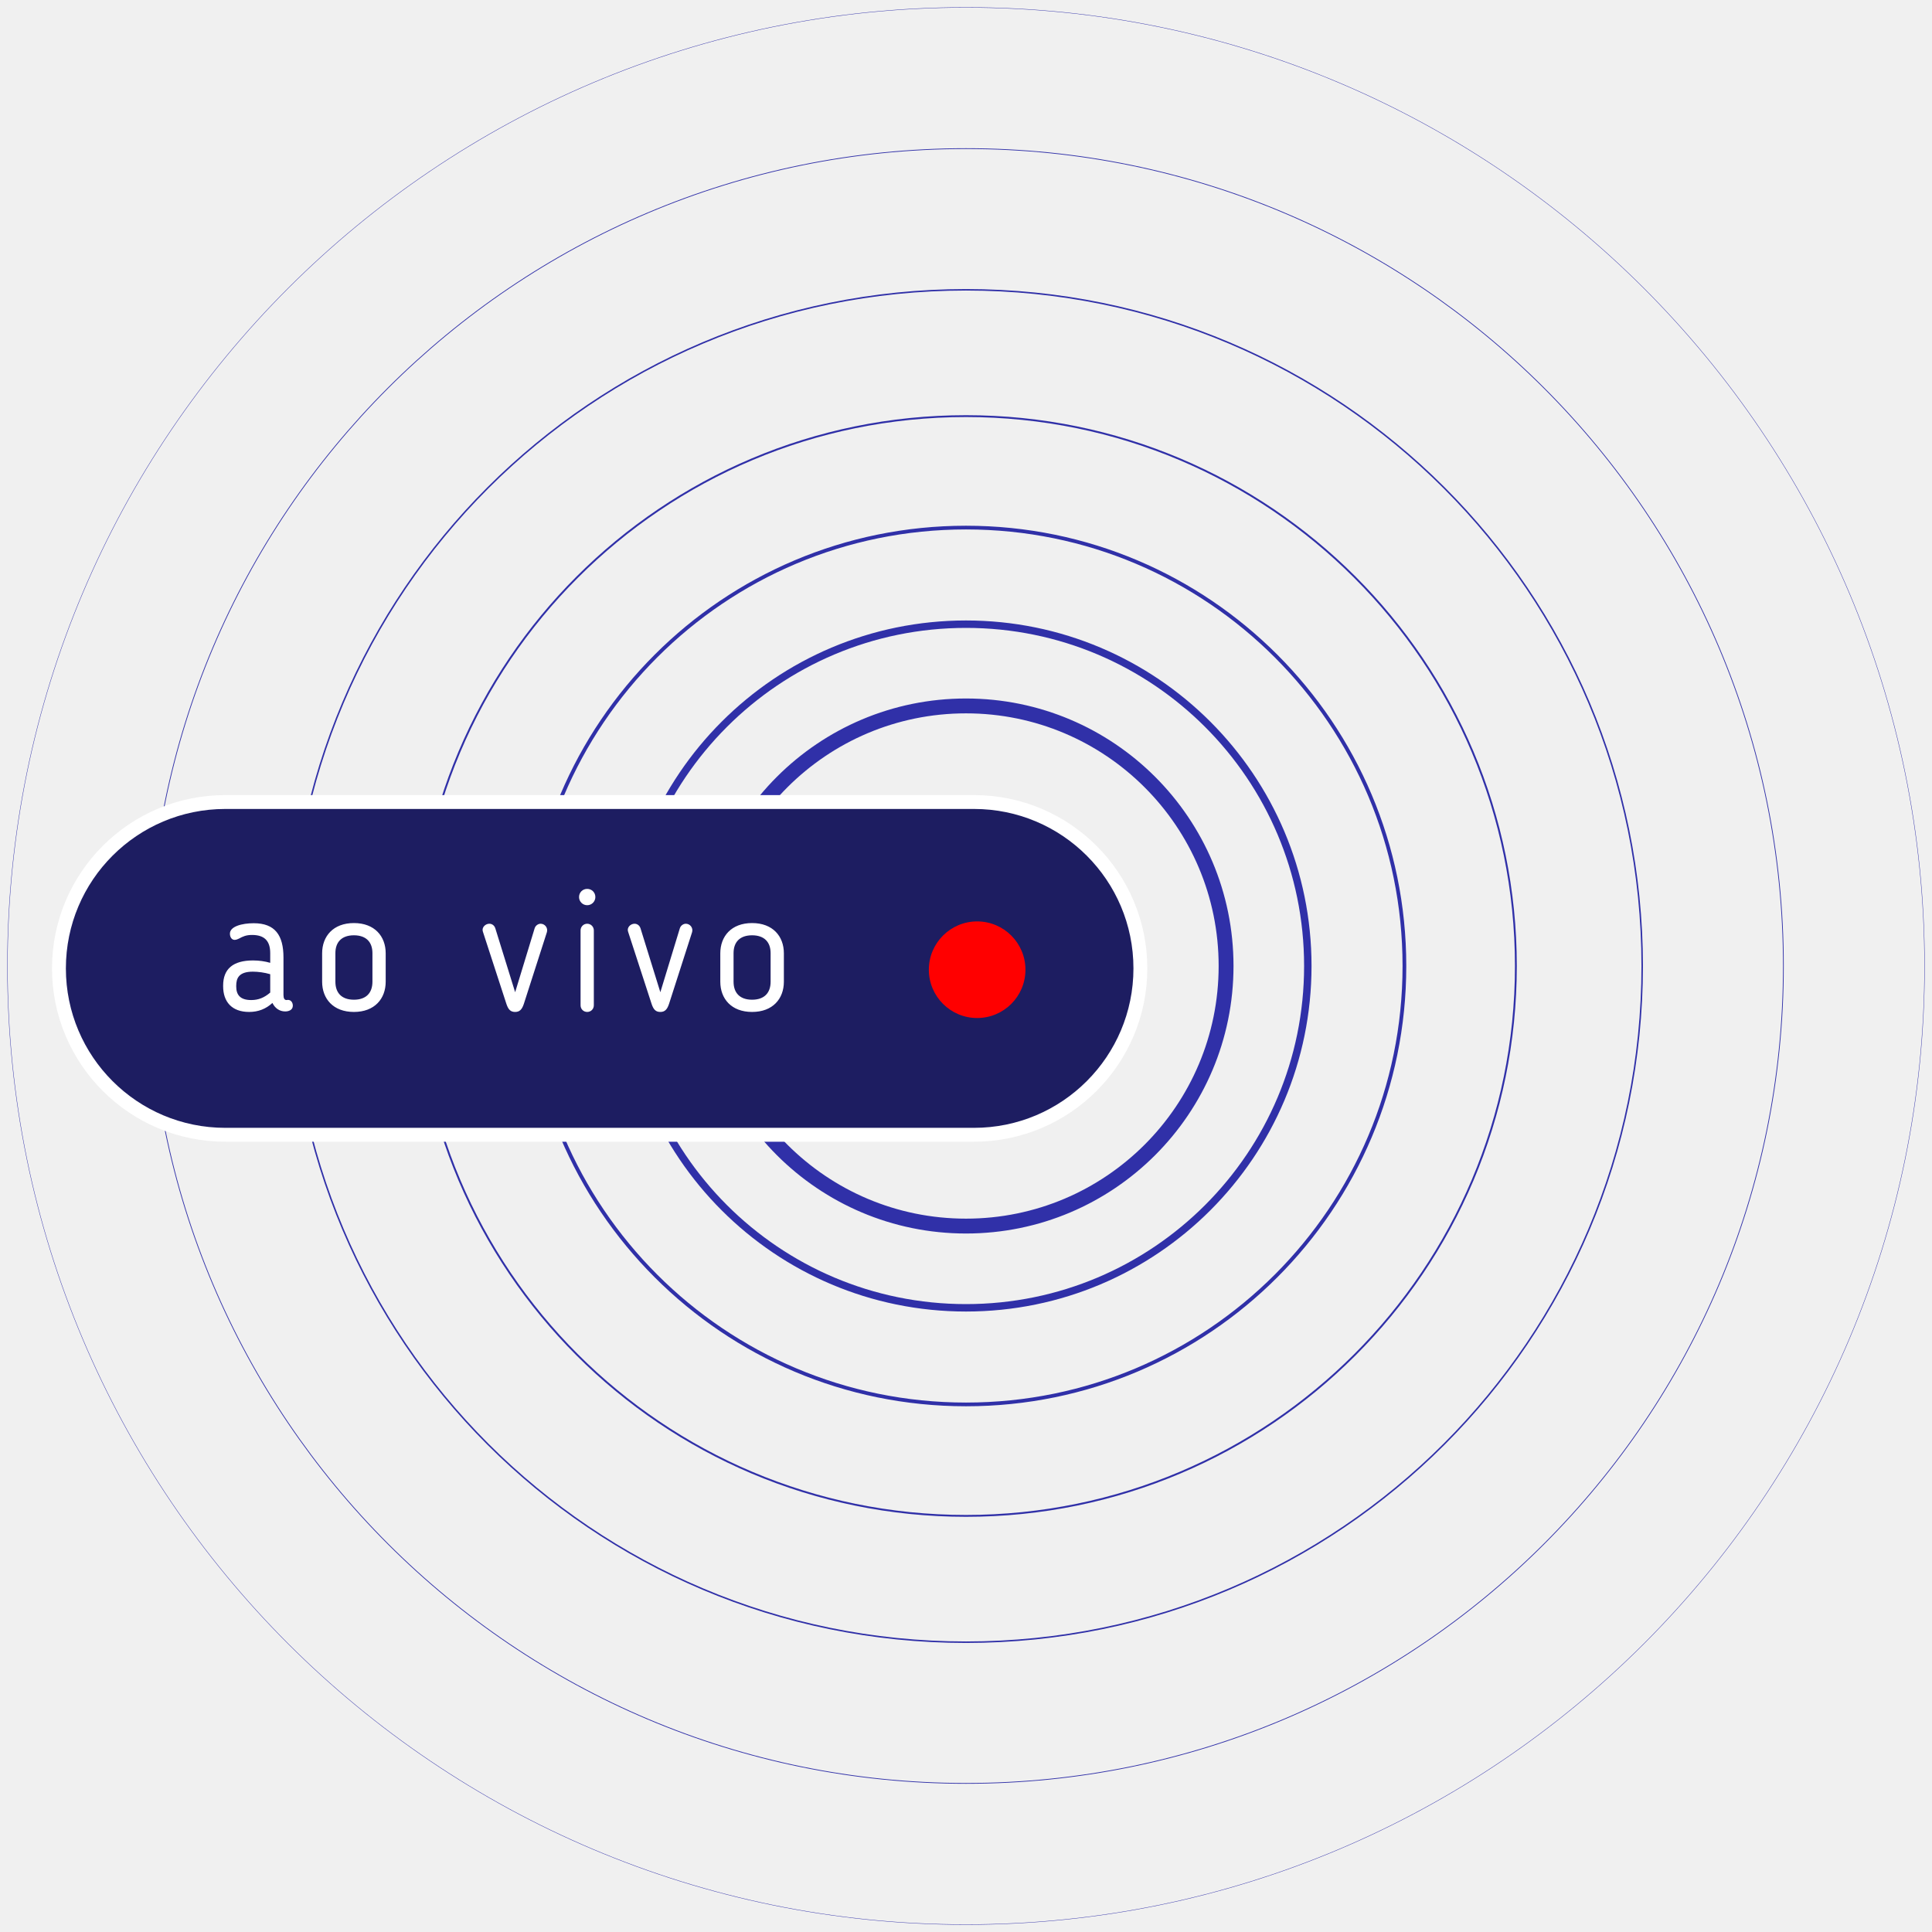
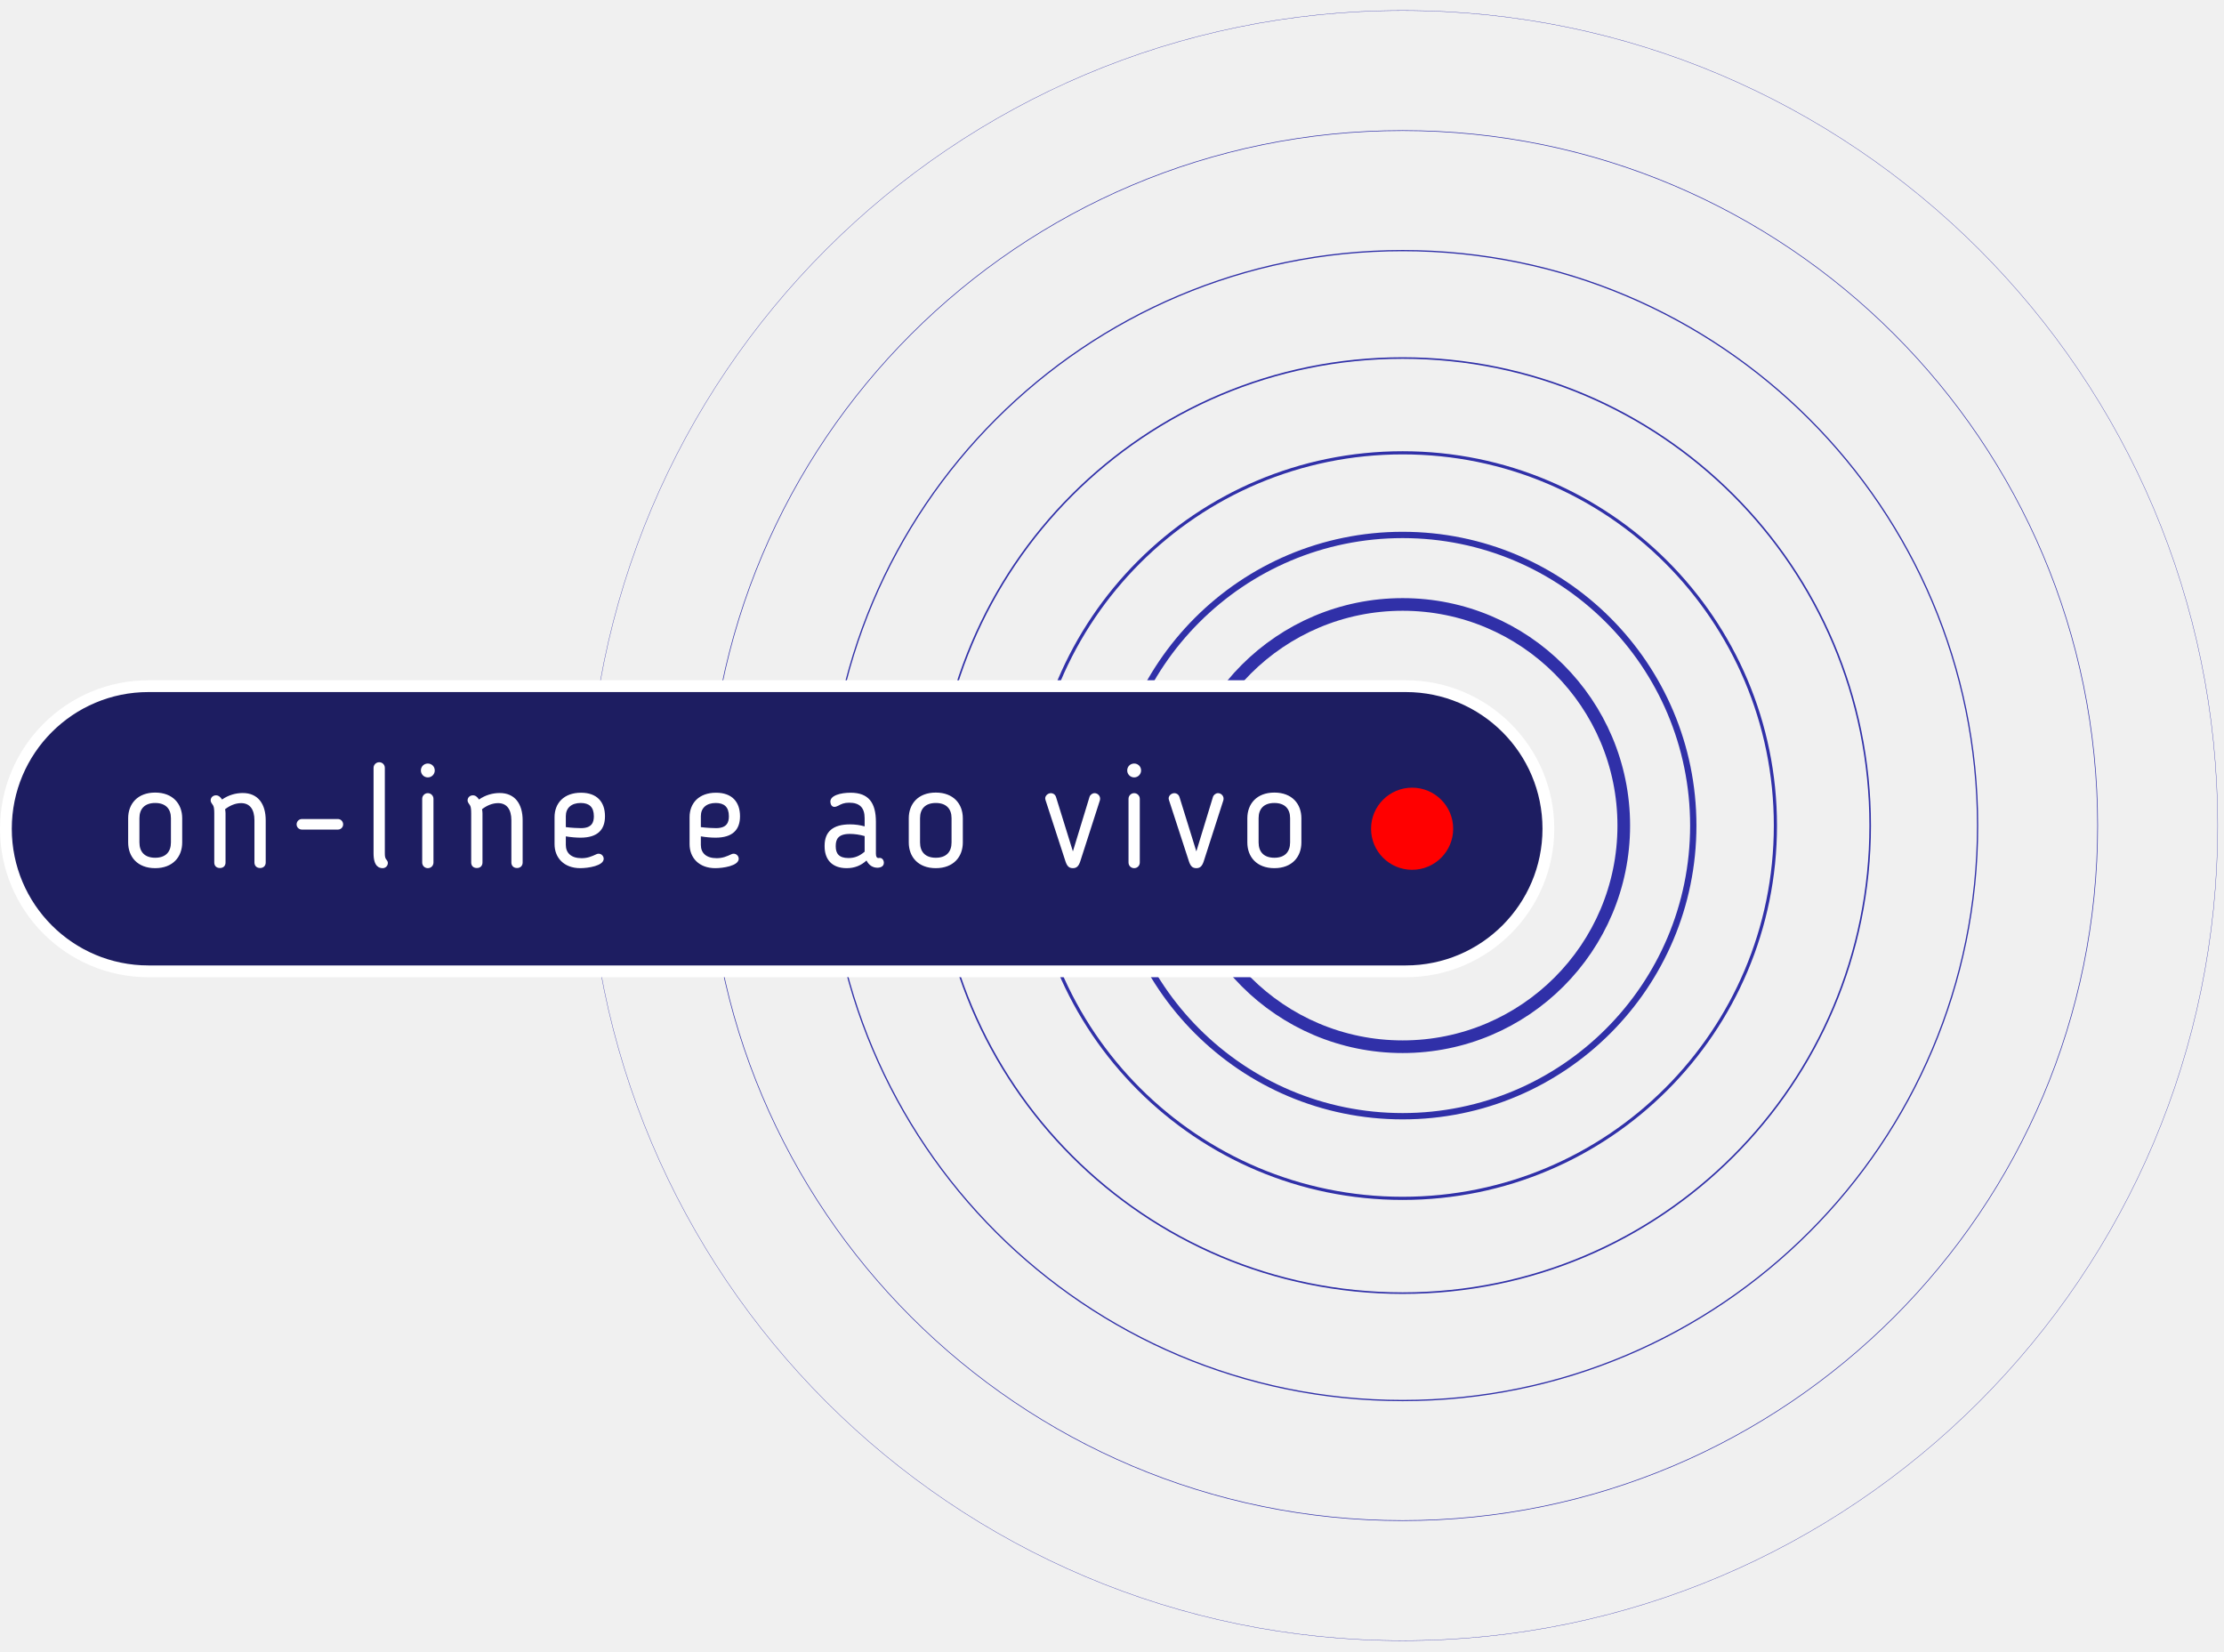
- <svg xmlns="http://www.w3.org/2000/svg" width="260" height="260" viewBox="0 0 260 260" fill="none">
-   <circle cx="130" cy="130" r="35" stroke="#3030A8" stroke-width="2" />
-   <circle cx="130" cy="130" r="46" stroke="#3030A8" />
-   <circle cx="130" cy="130" r="59" stroke="#3030A8" stroke-width="0.5" />
-   <circle cx="130" cy="130" r="74" stroke="#3030A8" stroke-width="0.25" />
-   <circle cx="130" cy="130" r="91" stroke="#3030A8" stroke-width="0.2" />
-   <circle cx="130" cy="130" r="110" stroke="#3030A8" stroke-width="0.1" />
-   <circle cx="130" cy="130" r="129" stroke="#3030A8" stroke-width="0.05" />
-   <rect x="7.933" y="107.933" width="145.534" height="44.78" rx="22.39" fill="#1D1D61" />
-   <path d="M36.365 129.573C35.656 129.367 34.878 129.253 34.055 129.253C31.356 129.253 30.029 130.396 30.029 132.638V132.729C30.029 134.788 31.173 136.183 33.529 136.183C34.764 136.183 35.793 135.771 36.662 134.971C37.005 135.68 37.623 136.114 38.378 136.114C38.881 136.114 39.407 135.909 39.407 135.337C39.407 134.948 39.178 134.559 38.744 134.559C38.652 134.559 38.629 134.582 38.561 134.582C38.286 134.582 38.149 134.353 38.149 133.896V128.864C38.149 125.845 37.005 124.244 34.146 124.244C32.568 124.244 30.853 124.678 30.944 125.73C30.967 126.073 31.15 126.485 31.585 126.485C31.836 126.485 32.111 126.325 32.179 126.302C32.682 126.028 33.117 125.822 33.918 125.822C35.564 125.822 36.365 126.599 36.365 128.269V129.573ZM34.032 130.762C34.718 130.762 35.61 130.877 36.365 131.105V133.576C35.564 134.262 34.787 134.582 33.803 134.582C32.271 134.582 31.79 133.827 31.79 132.752V132.661C31.79 131.631 32.156 130.762 34.032 130.762ZM47.628 136.183C50.418 136.183 51.905 134.399 51.905 132.112V128.292C51.905 126.005 50.418 124.221 47.628 124.221C44.837 124.221 43.351 126.005 43.351 128.292V132.112C43.351 134.399 44.837 136.183 47.628 136.183ZM47.628 134.536C45.981 134.536 45.135 133.621 45.135 132.112V128.269C45.135 126.782 45.981 125.868 47.628 125.868C49.275 125.868 50.121 126.782 50.121 128.269V132.112C50.121 133.621 49.275 134.536 47.628 134.536ZM73.603 125.433C73.763 124.838 73.306 124.312 72.757 124.312C72.414 124.312 72.071 124.564 71.956 124.907L69.326 133.53L66.65 124.907C66.513 124.518 66.193 124.312 65.85 124.312C65.323 124.312 64.797 124.815 64.98 125.364L68.16 135.131C68.411 135.863 68.709 136.183 69.326 136.183C69.921 136.183 70.241 135.863 70.493 135.108L73.603 125.433ZM80.121 120.721C80.121 120.104 79.64 119.623 79.023 119.623C78.405 119.623 77.925 120.104 77.925 120.721C77.925 121.316 78.405 121.819 79.023 121.819C79.64 121.819 80.121 121.316 80.121 120.721ZM79.915 135.291V125.204C79.915 124.724 79.526 124.312 79.023 124.312C78.519 124.312 78.131 124.724 78.131 125.204V135.291C78.131 135.794 78.519 136.183 79.023 136.183C79.526 136.183 79.915 135.794 79.915 135.291ZM93.143 125.433C93.303 124.838 92.846 124.312 92.297 124.312C91.954 124.312 91.611 124.564 91.496 124.907L88.866 133.53L86.19 124.907C86.053 124.518 85.732 124.312 85.389 124.312C84.863 124.312 84.337 124.815 84.52 125.364L87.699 135.131C87.951 135.863 88.248 136.183 88.866 136.183C89.46 136.183 89.781 135.863 90.032 135.108L93.143 125.433ZM101.212 136.183C104.003 136.183 105.49 134.399 105.49 132.112V128.292C105.49 126.005 104.003 124.221 101.212 124.221C98.422 124.221 96.935 126.005 96.935 128.292V132.112C96.935 134.399 98.422 136.183 101.212 136.183ZM101.212 134.536C99.566 134.536 98.719 133.621 98.719 132.112V128.269C98.719 126.782 99.566 125.868 101.212 125.868C102.859 125.868 103.706 126.782 103.706 128.269V132.112C103.706 133.621 102.859 134.536 101.212 134.536Z" fill="white" />
-   <circle cx="131.5" cy="130.5" r="6.5" fill="#FF0000" />
-   <rect x="7.933" y="107.933" width="145.534" height="44.78" rx="22.39" stroke="white" stroke-width="1.866" />
+ <svg xmlns="http://www.w3.org/2000/svg" width="396" height="294" viewBox="0 0 396 294" fill="none">
+   <circle cx="249.75" cy="147" r="39.375" stroke="#3030A8" stroke-width="2.25" />
+   <circle cx="249.75" cy="147" r="51.75" stroke="#3030A8" stroke-width="1.125" />
+   <circle cx="249.75" cy="147" r="66.375" stroke="#3030A8" stroke-width="0.562" />
+   <circle cx="249.75" cy="147" r="83.25" stroke="#3030A8" stroke-width="0.281" />
+   <circle cx="249.75" cy="147" r="102.375" stroke="#3030A8" stroke-width="0.225" />
+   <circle cx="249.75" cy="147" r="123.75" stroke="#3030A8" stroke-width="0.113" />
+   <circle cx="249.75" cy="147" r="145.125" stroke="#3030A8" stroke-width="0.056" />
+   <rect x="1.05" y="122.175" width="274.651" height="50.776" rx="25.388" fill="#1D1D61" />
+   <path d="M27.631 154.581C30.77 154.581 32.443 152.574 32.443 150.001V145.704C32.443 143.13 30.77 141.123 27.631 141.123C24.492 141.123 22.82 143.13 22.82 145.704V150.001C22.82 152.574 24.492 154.581 27.631 154.581ZM27.631 152.728C25.779 152.728 24.826 151.699 24.826 150.001V145.678C24.826 144.005 25.779 142.976 27.631 142.976C29.484 142.976 30.436 144.005 30.436 145.678V150.001C30.436 151.699 29.484 152.728 27.631 152.728ZM40.159 144.829C40.159 144.623 40.133 144.365 40.082 144.082C40.957 143.413 41.934 143.002 42.938 143.002C44.482 143.002 45.305 144.108 45.305 146.064V153.577C45.305 154.118 45.666 154.555 46.309 154.555C46.952 154.555 47.312 154.118 47.312 153.577V146.064C47.312 143.156 45.949 141.201 43.221 141.201C41.986 141.201 40.674 141.561 39.541 142.358C39.258 141.921 38.924 141.612 38.461 141.612C37.92 141.612 37.509 141.998 37.509 142.513C37.509 142.77 37.637 142.925 37.689 143.027C37.92 143.413 38.152 143.413 38.152 144.829V153.577C38.152 154.118 38.486 154.555 39.156 154.555C39.825 154.555 40.159 154.118 40.159 153.577V144.829ZM61.099 146.784C61.099 146.27 60.687 145.832 60.173 145.832H53.766C53.225 145.832 52.813 146.27 52.813 146.784C52.813 147.299 53.225 147.711 53.766 147.711H60.173C60.687 147.711 61.099 147.299 61.099 146.784ZM66.515 151.956C66.515 154.272 67.493 154.581 68.136 154.581C68.651 154.581 69.062 154.169 69.062 153.655C69.062 153.449 68.959 153.269 68.882 153.166C68.573 152.857 68.522 152.522 68.522 151.956V136.723C68.522 136.157 68.085 135.72 67.519 135.72C66.952 135.72 66.515 136.183 66.515 136.723V151.956ZM77.413 137.186C77.413 136.492 76.873 135.951 76.178 135.951C75.483 135.951 74.943 136.492 74.943 137.186C74.943 137.855 75.483 138.422 76.178 138.422C76.873 138.422 77.413 137.855 77.413 137.186ZM77.182 153.577V142.23C77.182 141.689 76.744 141.226 76.178 141.226C75.612 141.226 75.175 141.689 75.175 142.23V153.577C75.175 154.143 75.612 154.581 76.178 154.581C76.744 154.581 77.182 154.143 77.182 153.577ZM85.908 144.829C85.908 144.623 85.882 144.365 85.83 144.082C86.705 143.413 87.683 143.002 88.687 143.002C90.231 143.002 91.054 144.108 91.054 146.064V153.577C91.054 154.118 91.414 154.555 92.057 154.555C92.701 154.555 93.061 154.118 93.061 153.577V146.064C93.061 143.156 91.697 141.201 88.97 141.201C87.734 141.201 86.422 141.561 85.29 142.358C85.007 141.921 84.672 141.612 84.209 141.612C83.669 141.612 83.257 141.998 83.257 142.513C83.257 142.77 83.386 142.925 83.437 143.027C83.669 143.413 83.9 143.413 83.9 144.829V153.577C83.9 154.118 84.235 154.555 84.904 154.555C85.573 154.555 85.908 154.118 85.908 153.577V144.829ZM103.554 152.805C101.701 152.805 100.749 151.879 100.749 150.438V148.92C101.65 149.074 102.602 149.152 103.374 149.152C106.436 149.152 107.722 147.711 107.722 145.343C107.722 142.796 106.307 141.149 103.451 141.149C100.389 141.149 98.742 143.027 98.742 145.498V150.309C98.742 152.728 100.415 154.581 103.322 154.581C104.712 154.581 107.491 154.169 107.491 152.908C107.491 152.445 107.105 152.008 106.59 152.008C106.41 152.008 106.281 152.059 106.23 152.085C105.329 152.497 104.635 152.805 103.554 152.805ZM105.741 145.343C105.741 146.398 105.407 147.453 103.451 147.453C102.936 147.453 101.701 147.402 100.749 147.273V145.318C100.749 143.877 101.727 142.976 103.399 142.976C104.892 142.976 105.741 143.671 105.741 145.343ZM127.597 152.805C125.744 152.805 124.792 151.879 124.792 150.438V148.92C125.693 149.074 126.645 149.152 127.417 149.152C130.479 149.152 131.765 147.711 131.765 145.343C131.765 142.796 130.35 141.149 127.494 141.149C124.432 141.149 122.785 143.027 122.785 145.498V150.309C122.785 152.728 124.457 154.581 127.365 154.581C128.755 154.581 131.534 154.169 131.534 152.908C131.534 152.445 131.148 152.008 130.633 152.008C130.453 152.008 130.324 152.059 130.273 152.085C129.372 152.497 128.677 152.805 127.597 152.805ZM129.784 145.343C129.784 146.398 129.449 147.453 127.494 147.453C126.979 147.453 125.744 147.402 124.792 147.273V145.318C124.792 143.877 125.77 142.976 127.442 142.976C128.935 142.976 129.784 143.671 129.784 145.343ZM153.955 147.144C153.158 146.913 152.283 146.784 151.356 146.784C148.32 146.784 146.828 148.071 146.828 150.592V150.695C146.828 153.011 148.114 154.581 150.765 154.581C152.154 154.581 153.312 154.118 154.29 153.217C154.676 154.015 155.37 154.504 156.22 154.504C156.786 154.504 157.378 154.272 157.378 153.629C157.378 153.191 157.12 152.754 156.631 152.754C156.528 152.754 156.503 152.78 156.425 152.78C156.117 152.78 155.962 152.522 155.962 152.008V146.347C155.962 142.95 154.676 141.149 151.459 141.149C149.684 141.149 147.754 141.638 147.857 142.822C147.883 143.208 148.088 143.671 148.577 143.671C148.86 143.671 149.169 143.491 149.246 143.465C149.812 143.156 150.301 142.925 151.202 142.925C153.055 142.925 153.955 143.799 153.955 145.678V147.144ZM151.331 148.483C152.103 148.483 153.106 148.611 153.955 148.868V151.647C153.055 152.419 152.18 152.78 151.073 152.78C149.349 152.78 148.809 151.931 148.809 150.721V150.618C148.809 149.46 149.221 148.483 151.331 148.483ZM166.626 154.581C169.765 154.581 171.438 152.574 171.438 150.001V145.704C171.438 143.13 169.765 141.123 166.626 141.123C163.487 141.123 161.814 143.13 161.814 145.704V150.001C161.814 152.574 163.487 154.581 166.626 154.581ZM166.626 152.728C164.773 152.728 163.821 151.699 163.821 150.001V145.678C163.821 144.005 164.773 142.976 166.626 142.976C168.479 142.976 169.431 144.005 169.431 145.678V150.001C169.431 151.699 168.479 152.728 166.626 152.728ZM195.848 142.487C196.028 141.818 195.514 141.226 194.896 141.226C194.51 141.226 194.124 141.509 193.996 141.895L191.037 151.596L188.026 141.895C187.872 141.458 187.511 141.226 187.125 141.226C186.534 141.226 185.942 141.792 186.148 142.41L189.724 153.397C190.007 154.221 190.342 154.581 191.037 154.581C191.706 154.581 192.066 154.221 192.349 153.371L195.848 142.487ZM203.18 137.186C203.18 136.492 202.64 135.951 201.945 135.951C201.251 135.951 200.71 136.492 200.71 137.186C200.71 137.855 201.251 138.422 201.945 138.422C202.64 138.422 203.18 137.855 203.18 137.186ZM202.949 153.577V142.23C202.949 141.689 202.511 141.226 201.945 141.226C201.379 141.226 200.942 141.689 200.942 142.23V153.577C200.942 154.143 201.379 154.581 201.945 154.581C202.511 154.581 202.949 154.143 202.949 153.577ZM217.831 142.487C218.011 141.818 217.496 141.226 216.879 141.226C216.493 141.226 216.107 141.509 215.978 141.895L213.019 151.596L210.008 141.895C209.854 141.458 209.494 141.226 209.108 141.226C208.516 141.226 207.924 141.792 208.13 142.41L211.707 153.397C211.99 154.221 212.324 154.581 213.019 154.581C213.688 154.581 214.048 154.221 214.331 153.371L217.831 142.487ZM226.909 154.581C230.048 154.581 231.721 152.574 231.721 150.001V145.704C231.721 143.13 230.048 141.123 226.909 141.123C223.77 141.123 222.097 143.13 222.097 145.704V150.001C222.097 152.574 223.77 154.581 226.909 154.581ZM226.909 152.728C225.056 152.728 224.104 151.699 224.104 150.001V145.678C224.104 144.005 225.056 142.976 226.909 142.976C228.761 142.976 229.713 144.005 229.713 145.678V150.001C229.713 151.699 228.761 152.728 226.909 152.728Z" fill="white" />
+   <circle cx="251.438" cy="147.562" r="7.312" fill="#FF0000" />
+   <rect x="1.05" y="122.175" width="274.651" height="50.776" rx="25.388" stroke="white" stroke-width="2.099" />
</svg>
